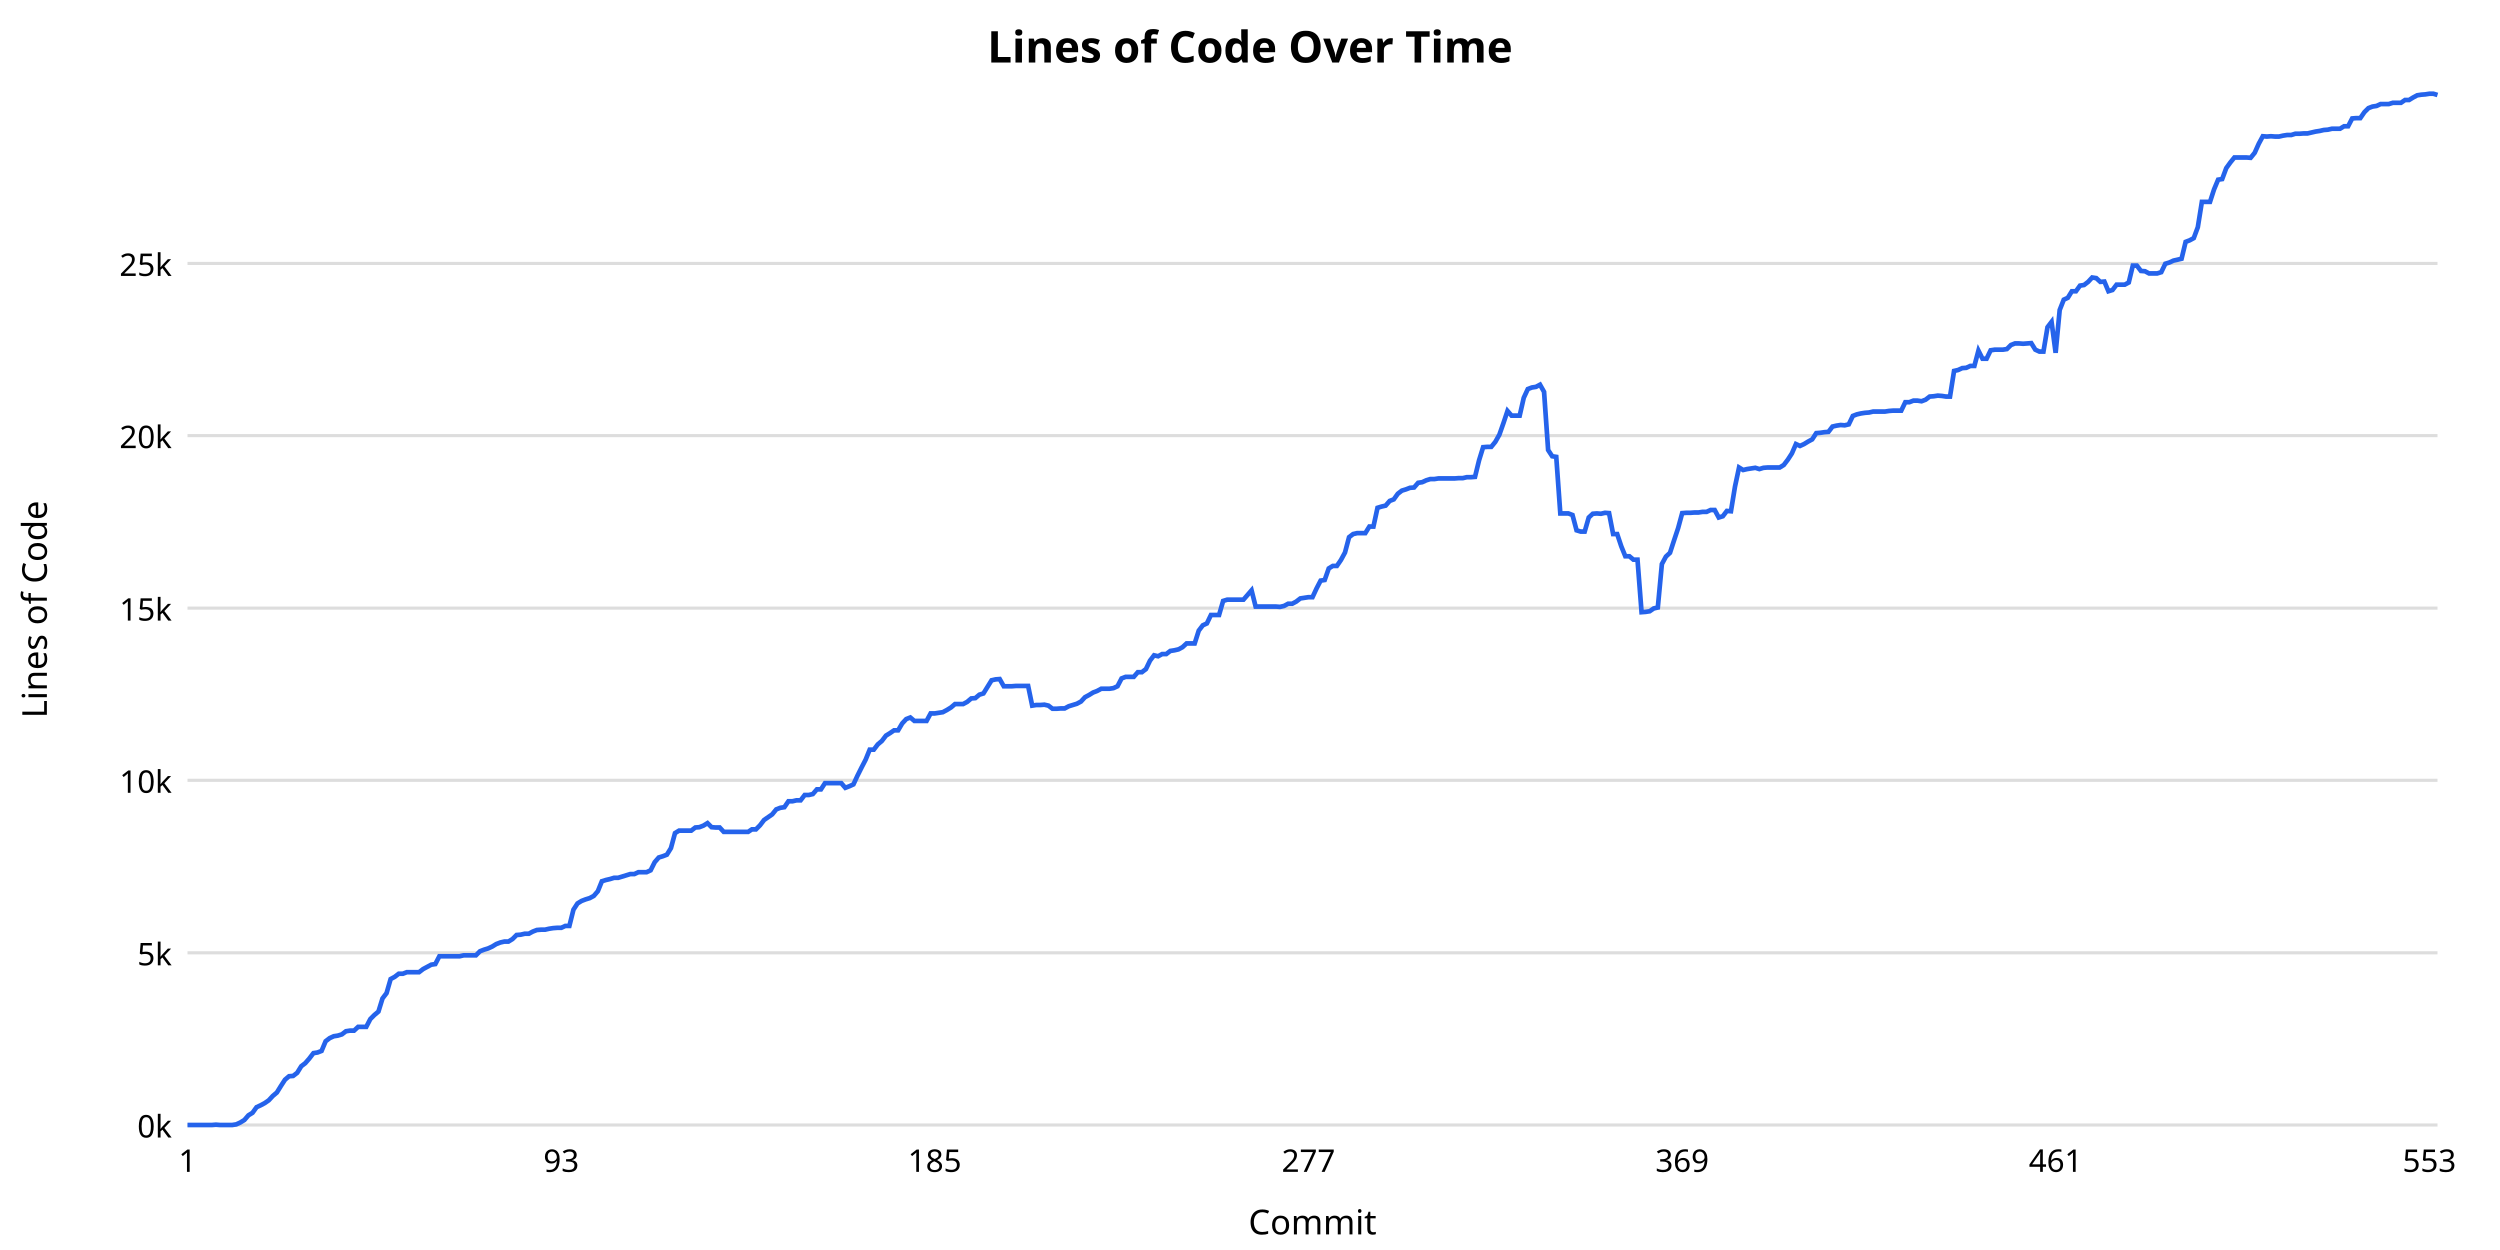
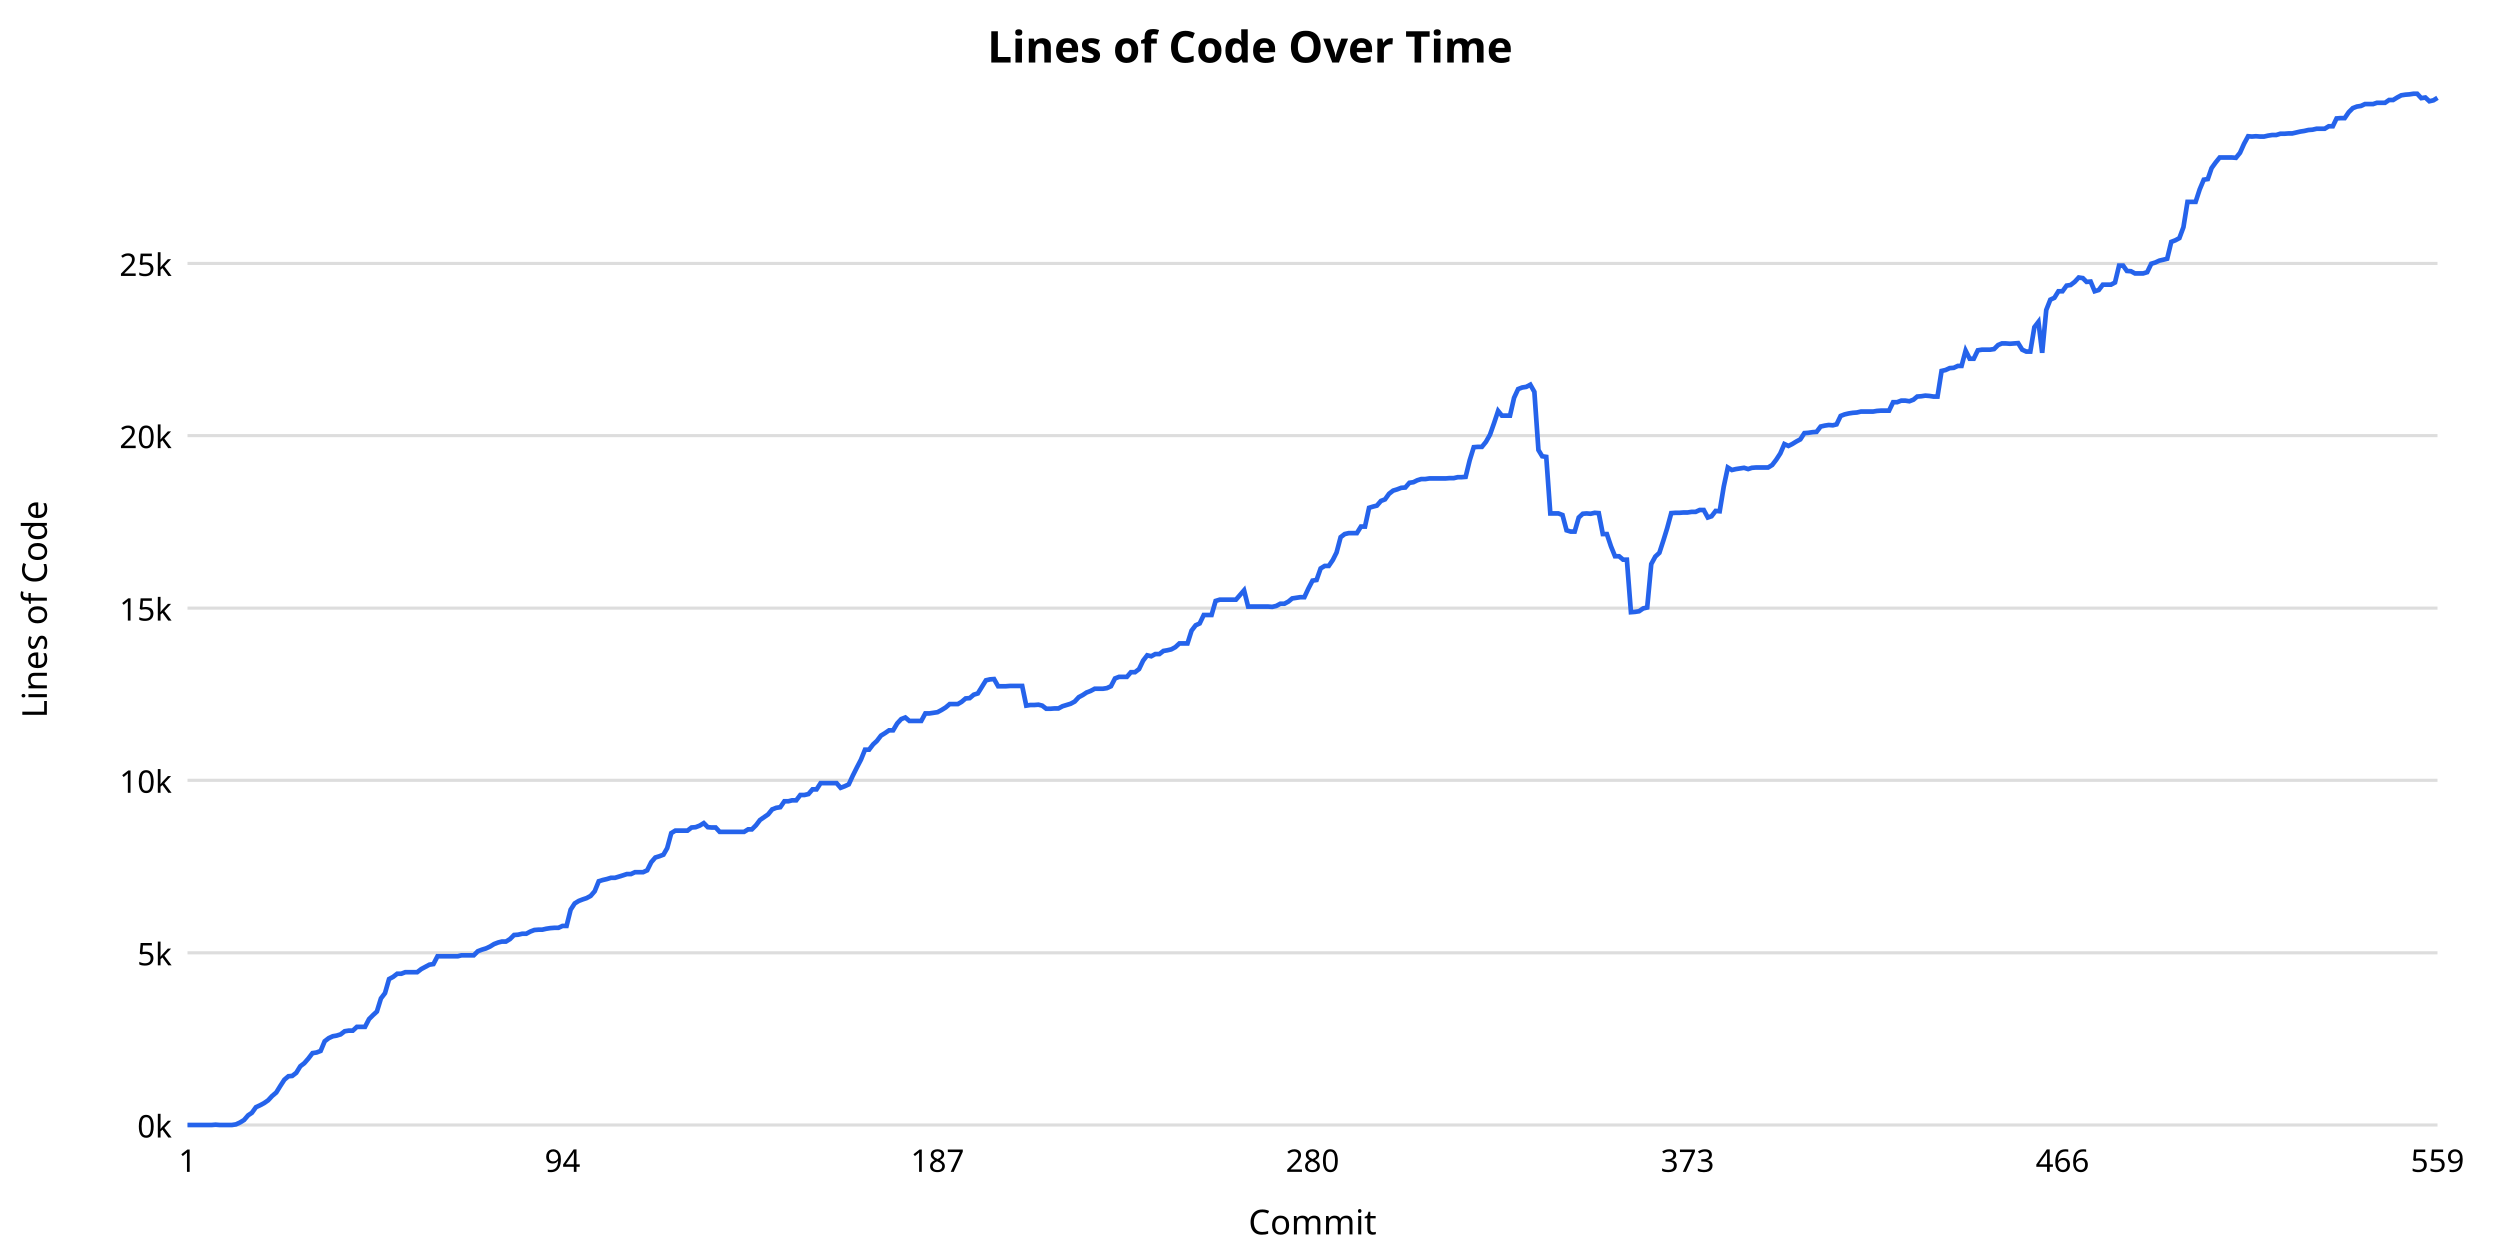
<svg xmlns="http://www.w3.org/2000/svg" width="800" height="400" style="background:#fff">
  <text x="400" y="20" font-family="sans-serif" font-size="14" text-anchor="middle" font-weight="bold">Lines of Code Over Time</text>
  <text x="420" y="395" font-family="sans-serif" font-size="11" text-anchor="middle">Commit</text>
  <text x="15" y="195" font-family="sans-serif" font-size="11" text-anchor="middle" transform="rotate(-90,15,195)">Lines of Code</text>
  <line x1="60" y1="360.0" x2="780" y2="360.0" stroke="#ddd" />
  <text x="55" y="364.0" font-family="sans-serif" font-size="10" text-anchor="end">0k</text>
  <line x1="60" y1="304.9" x2="780" y2="304.9" stroke="#ddd" />
  <text x="55" y="308.9" font-family="sans-serif" font-size="10" text-anchor="end">5k</text>
  <line x1="60" y1="249.7" x2="780" y2="249.7" stroke="#ddd" />
  <text x="55" y="253.7" font-family="sans-serif" font-size="10" text-anchor="end">10k</text>
  <line x1="60" y1="194.6" x2="780" y2="194.6" stroke="#ddd" />
  <text x="55" y="198.6" font-family="sans-serif" font-size="10" text-anchor="end">15k</text>
  <line x1="60" y1="139.4" x2="780" y2="139.4" stroke="#ddd" />
  <text x="55" y="143.4" font-family="sans-serif" font-size="10" text-anchor="end">20k</text>
  <line x1="60" y1="84.3" x2="780" y2="84.3" stroke="#ddd" />
  <text x="55" y="88.3" font-family="sans-serif" font-size="10" text-anchor="end">25k</text>
  <text x="60.0" y="375" font-family="sans-serif" font-size="10" text-anchor="middle">1</text>
-   <text x="179.6" y="375" font-family="sans-serif" font-size="10" text-anchor="middle">93</text>
-   <text x="299.1" y="375" font-family="sans-serif" font-size="10" text-anchor="middle">185</text>
-   <text x="418.7" y="375" font-family="sans-serif" font-size="10" text-anchor="middle">277</text>
-   <text x="538.3" y="375" font-family="sans-serif" font-size="10" text-anchor="middle">369</text>
-   <text x="657.8" y="375" font-family="sans-serif" font-size="10" text-anchor="middle">461</text>
-   <text x="777.4" y="375" font-family="sans-serif" font-size="10" text-anchor="middle">553</text>
-   <polyline fill="none" stroke="#2563eb" stroke-width="1.5" points="60.0,360.0 61.3,360.0 62.6,360.0 63.9,360.0 65.2,360.0 66.5,360.0 67.8,360.0 69.1,359.9 70.4,360.0 71.7,360.0 73.0,360.0 74.3,360.0 75.6,359.8 76.9,359.2 78.2,358.4 79.5,356.9 80.8,356.1 82.1,354.3 83.4,353.7 84.7,353.0 86.0,352.1 87.3,350.7 88.6,349.6 89.9,347.5 91.2,345.5 92.5,344.4 93.8,344.3 95.1,343.3 96.4,341.2 97.7,340.2 99.0,338.7 100.3,337.0 101.6,336.8 102.9,336.3 104.2,333.2 105.5,332.2 106.8,331.6 108.1,331.4 109.4,331.0 110.7,330.0 112.0,329.8 113.3,329.8 114.6,328.6 115.9,328.6 117.2,328.6 118.5,326.1 119.8,324.8 121.1,323.7 122.4,319.5 123.7,317.8 125.0,313.3 126.3,312.6 127.6,311.6 128.9,311.6 130.2,311.1 131.5,311.1 132.8,311.1 134.1,311.1 135.4,310.1 136.7,309.4 138.0,308.7 139.3,308.5 140.6,306.0 141.9,306.0 143.2,306.0 144.5,306.0 145.8,306.0 147.1,306.0 148.4,305.7 149.7,305.7 151.0,305.7 152.3,305.7 153.6,304.4 154.9,303.9 156.2,303.5 157.5,302.9 158.8,302.1 160.1,301.6 161.4,301.3 162.7,301.3 164.0,300.5 165.3,299.2 166.6,299.1 167.9,298.8 169.2,298.8 170.5,298.1 171.8,297.6 173.1,297.5 174.4,297.5 175.7,297.2 177.0,297.0 178.3,296.9 179.6,296.9 180.9,296.3 182.2,296.3 183.5,291.1 184.8,289.1 186.1,288.3 187.4,287.8 188.7,287.4 190.0,286.7 191.3,285.2 192.6,282.0 193.9,281.6 195.2,281.3 196.5,280.9 197.8,280.9 199.1,280.5 200.4,280.1 201.7,279.7 203.0,279.7 204.3,279.1 205.6,279.1 206.9,279.1 208.2,278.5 209.5,275.9 210.8,274.4 212.1,274.0 213.4,273.5 214.7,271.4 216.0,266.6 217.3,265.8 218.6,265.8 219.9,265.8 221.2,265.8 222.5,264.8 223.8,264.7 225.1,264.2 226.4,263.4 227.7,264.7 229.0,264.8 230.3,264.8 231.6,266.2 232.9,266.2 234.2,266.2 235.5,266.2 236.8,266.2 238.1,266.2 239.4,266.2 240.6,265.4 241.9,265.4 243.2,264.1 244.5,262.4 245.8,261.5 247.1,260.6 248.4,259.0 249.7,258.5 251.0,258.3 252.3,256.4 253.6,256.4 254.9,256.1 256.2,256.1 257.5,254.4 258.8,254.4 260.1,254.1 261.4,252.6 262.7,252.6 264.0,250.6 265.3,250.6 266.6,250.6 267.9,250.6 269.2,250.6 270.5,252.1 271.8,251.6 273.1,251.0 274.4,248.2 275.7,245.6 277.0,243.1 278.3,239.9 279.6,239.9 280.9,238.2 282.2,237.1 283.5,235.4 284.8,234.6 286.1,233.7 287.4,233.7 288.7,231.5 290.0,230.1 291.3,229.6 292.6,230.7 293.9,230.7 295.2,230.7 296.5,230.7 297.8,228.3 299.1,228.3 300.4,228.1 301.7,227.9 303.0,227.2 304.3,226.4 305.6,225.3 306.9,225.3 308.2,225.3 309.5,224.6 310.8,223.5 312.1,223.4 313.4,222.3 314.7,221.9 316.0,219.8 317.3,217.7 318.6,217.4 319.9,217.3 321.2,219.6 322.5,219.6 323.8,219.6 325.1,219.5 326.4,219.5 327.7,219.5 329.0,219.5 330.3,225.8 331.6,225.6 332.9,225.6 334.2,225.5 335.5,225.8 336.8,226.8 338.1,226.8 339.4,226.7 340.7,226.7 342.0,226.0 343.3,225.6 344.6,225.2 345.9,224.5 347.2,223.1 348.5,222.4 349.8,221.6 351.1,221.1 352.4,220.4 353.7,220.4 355.0,220.4 356.3,220.2 357.6,219.6 358.9,217.1 360.2,216.6 361.5,216.6 362.8,216.6 364.1,215.1 365.4,215.1 366.7,214.1 368.0,211.4 369.3,209.7 370.6,210.0 371.9,209.3 373.2,209.3 374.5,208.3 375.8,208.1 377.1,207.8 378.4,207.1 379.7,205.9 381.0,205.9 382.3,205.9 383.6,201.8 384.9,200.1 386.2,199.5 387.5,196.8 388.8,196.8 390.1,196.8 391.4,192.3 392.7,191.9 394.0,191.9 395.3,191.9 396.6,191.9 397.9,191.9 399.2,190.4 400.5,188.9 401.8,194.1 403.1,194.1 404.4,194.1 405.7,194.1 407.0,194.1 408.3,194.1 409.6,194.2 410.9,193.9 412.2,193.2 413.5,193.2 414.8,192.5 416.1,191.5 417.4,191.3 418.7,191.1 420.0,191.1 421.3,188.3 422.6,185.8 423.9,185.6 425.2,181.9 426.5,181.1 427.8,181.1 429.1,179.2 430.4,176.8 431.7,171.9 433.0,170.9 434.3,170.6 435.6,170.6 436.9,170.6 438.2,168.5 439.5,168.5 440.8,162.5 442.1,162.1 443.4,161.8 444.7,160.3 446.0,159.8 447.3,158.0 448.6,157.0 449.9,156.6 451.2,156.1 452.5,156.0 453.8,154.5 455.1,154.3 456.4,153.7 457.7,153.3 459.0,153.3 460.3,153.1 461.6,153.1 462.9,153.1 464.2,153.1 465.5,153.1 466.8,153.0 468.1,153.0 469.4,152.7 470.7,152.7 472.0,152.6 473.3,147.3 474.6,143.1 475.9,143.0 477.2,143.0 478.5,141.4 479.8,139.1 481.1,135.4 482.4,131.5 483.7,133.0 485.0,133.0 486.3,133.0 487.6,127.3 488.9,124.5 490.2,124.0 491.5,123.8 492.8,123.1 494.1,125.4 495.4,144.0 496.7,146.0 498.0,146.2 499.3,164.3 500.6,164.3 501.9,164.3 503.2,164.8 504.5,169.7 505.8,170.1 507.1,170.1 508.4,165.6 509.7,164.4 511.0,164.3 512.3,164.4 513.6,164.1 514.9,164.2 516.2,170.9 517.5,170.9 518.8,174.8 520.1,178.0 521.4,178.0 522.7,179.1 524.0,179.1 525.3,195.9 526.6,195.8 527.9,195.6 529.2,194.7 530.5,194.4 531.8,180.5 533.1,178.1 534.4,176.9 535.7,172.9 537.0,169.0 538.3,164.2 539.6,164.1 540.9,164.1 542.2,164.0 543.5,164.0 544.8,163.8 546.1,163.8 547.4,163.2 548.7,163.2 550.0,165.6 551.3,165.2 552.6,163.5 553.9,163.6 555.2,155.7 556.5,149.6 557.8,150.4 559.1,150.1 560.4,149.9 561.7,149.7 563.0,150.1 564.3,149.7 565.6,149.6 566.9,149.6 568.2,149.6 569.5,149.6 570.8,148.8 572.1,147.1 573.4,145.1 574.7,142.1 576.0,142.7 577.3,142.1 578.6,141.3 579.9,140.6 581.2,138.6 582.5,138.5 583.8,138.3 585.1,138.2 586.4,136.5 587.7,136.2 589.0,136.0 590.3,136.1 591.6,135.8 592.9,133.1 594.2,132.6 595.5,132.3 596.8,132.1 598.1,132.0 599.4,131.7 600.6,131.7 601.9,131.7 603.2,131.7 604.5,131.5 605.8,131.4 607.1,131.4 608.4,131.4 609.7,128.7 611.0,128.7 612.3,128.2 613.6,128.2 614.9,128.4 616.2,127.9 617.5,126.9 618.8,126.8 620.1,126.6 621.4,126.7 622.7,126.9 624.0,126.9 625.3,118.7 626.6,118.4 627.9,117.8 629.2,117.7 630.5,117.1 631.8,117.1 633.1,112.2 634.4,114.8 635.7,114.8 637.0,112.1 638.3,111.9 639.6,111.9 640.9,111.9 642.2,111.7 643.5,110.4 644.8,109.9 646.1,109.9 647.4,110.0 648.7,109.9 650.0,109.8 651.3,111.9 652.6,112.5 653.9,112.5 655.2,104.7 656.5,103.0 657.8,112.9 659.1,99.2 660.4,95.9 661.7,95.3 663.0,93.2 664.3,93.2 665.6,91.4 666.9,91.2 668.2,90.2 669.5,88.8 670.8,89.0 672.1,90.2 673.4,90.1 674.7,93.2 676.0,92.8 677.3,91.1 678.6,91.1 679.9,91.1 681.2,90.4 682.5,85.0 683.8,85.0 685.1,86.7 686.4,86.8 687.7,87.5 689.0,87.5 690.3,87.5 691.6,87.1 692.9,84.4 694.2,84.0 695.5,83.4 696.8,83.1 698.1,82.8 699.4,77.4 700.7,76.9 702.0,76.2 703.3,72.7 704.6,64.6 705.9,64.6 707.2,64.6 708.5,60.6 709.8,57.5 711.1,57.3 712.4,53.8 713.7,52.0 715.0,50.4 716.3,50.4 717.6,50.4 718.9,50.4 720.2,50.5 721.5,48.9 722.8,46.0 724.1,43.6 725.4,43.7 726.7,43.6 728.0,43.7 729.3,43.7 730.6,43.4 731.9,43.2 733.2,43.2 734.5,42.8 735.8,42.8 737.1,42.7 738.4,42.7 739.7,42.4 741.0,42.1 742.3,41.9 743.6,41.6 744.9,41.5 746.2,41.2 747.5,41.2 748.8,41.2 750.1,40.4 751.4,40.4 752.7,37.9 754.0,37.8 755.3,37.8 756.6,35.9 757.9,34.6 759.2,34.1 760.5,33.9 761.8,33.3 763.1,33.3 764.4,33.3 765.7,32.9 767.0,32.9 768.3,32.9 769.6,32.0 770.9,32.0 772.2,31.2 773.5,30.5 774.8,30.3 776.1,30.2 777.4,30.0 778.7,30.0 780.0,30.4 " />
+   <text x="180.0" y="375" font-family="sans-serif" font-size="10" text-anchor="middle">94</text>
+   <text x="300.0" y="375" font-family="sans-serif" font-size="10" text-anchor="middle">187</text>
+   <text x="420.0" y="375" font-family="sans-serif" font-size="10" text-anchor="middle">280</text>
+   <text x="540.0" y="375" font-family="sans-serif" font-size="10" text-anchor="middle">373</text>
+   <text x="660.0" y="375" font-family="sans-serif" font-size="10" text-anchor="middle">466</text>
+   <text x="780.0" y="375" font-family="sans-serif" font-size="10" text-anchor="middle">559</text>
+   <polyline fill="none" stroke="#2563eb" stroke-width="1.5" points="60.0,360.0 61.3,360.0 62.6,360.0 63.9,360.0 65.2,360.0 66.5,360.0 67.7,360.0 69.0,359.9 70.3,360.0 71.6,360.0 72.9,360.0 74.2,360.0 75.5,359.8 76.8,359.2 78.1,358.4 79.4,356.9 80.6,356.1 81.9,354.3 83.2,353.7 84.5,353.0 85.8,352.1 87.1,350.7 88.4,349.6 89.7,347.5 91.0,345.5 92.3,344.4 93.5,344.3 94.8,343.3 96.1,341.2 97.4,340.2 98.7,338.7 100.0,337.0 101.3,336.8 102.6,336.3 103.9,333.2 105.2,332.2 106.5,331.6 107.7,331.4 109.0,331.0 110.3,330.0 111.6,329.8 112.9,329.8 114.2,328.6 115.5,328.6 116.8,328.6 118.1,326.1 119.4,324.8 120.6,323.7 121.9,319.5 123.2,317.8 124.5,313.3 125.8,312.6 127.1,311.6 128.4,311.6 129.7,311.1 131.0,311.1 132.3,311.1 133.5,311.1 134.8,310.1 136.1,309.4 137.4,308.7 138.7,308.5 140.0,306.0 141.3,306.0 142.6,306.0 143.9,306.0 145.2,306.0 146.5,306.0 147.7,305.7 149.0,305.7 150.3,305.7 151.6,305.7 152.9,304.4 154.2,303.9 155.5,303.5 156.8,302.9 158.1,302.1 159.4,301.6 160.6,301.3 161.9,301.3 163.2,300.5 164.5,299.2 165.8,299.1 167.1,298.8 168.4,298.8 169.7,298.1 171.0,297.6 172.3,297.5 173.5,297.5 174.8,297.2 176.1,297.0 177.4,296.9 178.7,296.9 180.0,296.3 181.3,296.3 182.6,291.1 183.9,289.1 185.2,288.3 186.5,287.8 187.7,287.4 189.0,286.7 190.3,285.2 191.6,282.0 192.9,281.6 194.2,281.3 195.5,280.9 196.8,280.9 198.1,280.5 199.4,280.1 200.6,279.7 201.9,279.7 203.2,279.1 204.5,279.1 205.8,279.1 207.1,278.5 208.4,275.9 209.7,274.4 211.0,274.0 212.3,273.5 213.5,271.4 214.8,266.6 216.1,265.8 217.4,265.8 218.7,265.8 220.0,265.8 221.3,264.8 222.6,264.7 223.9,264.2 225.2,263.4 226.5,264.7 227.7,264.8 229.0,264.8 230.3,266.2 231.6,266.2 232.9,266.2 234.2,266.2 235.5,266.2 236.8,266.2 238.1,266.2 239.4,265.4 240.6,265.4 241.9,264.1 243.2,262.4 244.5,261.5 245.8,260.6 247.1,259.0 248.4,258.5 249.7,258.3 251.0,256.4 252.3,256.4 253.5,256.1 254.8,256.1 256.1,254.4 257.4,254.4 258.7,254.1 260.0,252.6 261.3,252.6 262.6,250.6 263.9,250.6 265.2,250.6 266.5,250.6 267.7,250.6 269.0,252.1 270.3,251.6 271.6,251.0 272.9,248.2 274.2,245.6 275.5,243.1 276.8,239.9 278.1,239.9 279.4,238.2 280.6,237.1 281.9,235.4 283.2,234.6 284.5,233.7 285.8,233.7 287.1,231.5 288.4,230.1 289.7,229.6 291.0,230.7 292.3,230.7 293.5,230.7 294.8,230.7 296.1,228.3 297.4,228.3 298.7,228.1 300.0,227.9 301.3,227.2 302.6,226.4 303.9,225.3 305.2,225.3 306.5,225.3 307.7,224.6 309.0,223.5 310.3,223.4 311.6,222.3 312.9,221.9 314.2,219.8 315.5,217.7 316.8,217.4 318.1,217.3 319.4,219.6 320.6,219.6 321.9,219.6 323.2,219.5 324.5,219.5 325.8,219.5 327.1,219.5 328.4,225.8 329.7,225.6 331.0,225.6 332.3,225.5 333.5,225.8 334.8,226.8 336.1,226.8 337.4,226.7 338.7,226.7 340.0,226.0 341.3,225.6 342.6,225.2 343.9,224.5 345.2,223.1 346.5,222.4 347.7,221.6 349.0,221.1 350.3,220.4 351.6,220.4 352.9,220.4 354.2,220.2 355.5,219.6 356.8,217.1 358.1,216.6 359.4,216.6 360.6,216.6 361.9,215.1 363.2,215.1 364.5,214.1 365.8,211.4 367.1,209.7 368.4,210.0 369.7,209.3 371.0,209.3 372.3,208.3 373.5,208.1 374.8,207.8 376.1,207.1 377.4,205.9 378.7,205.9 380.0,205.9 381.3,201.8 382.6,200.1 383.9,199.5 385.2,196.8 386.5,196.8 387.7,196.8 389.0,192.3 390.3,191.9 391.6,191.9 392.9,191.9 394.2,191.9 395.5,191.9 396.8,190.4 398.1,188.9 399.4,194.1 400.6,194.1 401.9,194.1 403.2,194.1 404.5,194.1 405.8,194.1 407.1,194.2 408.4,193.9 409.7,193.2 411.0,193.2 412.3,192.5 413.5,191.5 414.8,191.3 416.1,191.1 417.4,191.1 418.7,188.3 420.0,185.8 421.3,185.6 422.6,181.9 423.9,181.1 425.2,181.1 426.5,179.2 427.7,176.8 429.0,171.9 430.3,170.9 431.6,170.6 432.9,170.6 434.2,170.6 435.5,168.5 436.8,168.5 438.1,162.5 439.4,162.1 440.6,161.8 441.9,160.3 443.2,159.8 444.5,158.0 445.8,157.0 447.1,156.6 448.4,156.1 449.7,156.0 451.0,154.5 452.3,154.3 453.5,153.7 454.8,153.3 456.1,153.3 457.4,153.1 458.7,153.1 460.0,153.1 461.3,153.1 462.6,153.1 463.9,153.0 465.2,153.0 466.5,152.7 467.7,152.7 469.0,152.6 470.3,147.3 471.6,143.1 472.9,143.0 474.2,143.0 475.5,141.4 476.8,139.1 478.1,135.4 479.4,131.5 480.6,133.0 481.9,133.0 483.2,133.0 484.5,127.3 485.8,124.5 487.1,124.0 488.4,123.8 489.7,123.1 491.0,125.4 492.3,144.0 493.5,146.0 494.8,146.2 496.1,164.3 497.4,164.3 498.7,164.3 500.0,164.8 501.3,169.7 502.6,170.1 503.9,170.1 505.2,165.6 506.5,164.4 507.7,164.3 509.0,164.4 510.3,164.1 511.6,164.2 512.9,170.9 514.2,170.9 515.5,174.8 516.8,178.0 518.1,178.0 519.4,179.1 520.6,179.1 521.9,195.9 523.2,195.8 524.5,195.6 525.8,194.7 527.1,194.4 528.4,180.5 529.7,178.1 531.0,176.9 532.3,172.9 533.5,169.0 534.8,164.2 536.1,164.1 537.4,164.1 538.7,164.0 540.0,164.0 541.3,163.8 542.6,163.8 543.9,163.2 545.2,163.2 546.5,165.6 547.7,165.2 549.0,163.5 550.3,163.6 551.6,155.7 552.9,149.6 554.2,150.4 555.5,150.1 556.8,149.9 558.1,149.7 559.4,150.1 560.6,149.7 561.9,149.6 563.2,149.6 564.5,149.6 565.8,149.6 567.1,148.8 568.4,147.1 569.7,145.1 571.0,142.1 572.3,142.7 573.5,142.1 574.8,141.3 576.1,140.6 577.4,138.6 578.7,138.5 580.0,138.3 581.3,138.2 582.6,136.5 583.9,136.2 585.2,136.0 586.5,136.1 587.7,135.8 589.0,133.1 590.3,132.6 591.6,132.3 592.9,132.1 594.2,132.0 595.5,131.7 596.8,131.7 598.1,131.7 599.4,131.7 600.6,131.5 601.9,131.4 603.2,131.4 604.5,131.4 605.8,128.7 607.1,128.7 608.4,128.2 609.7,128.2 611.0,128.4 612.3,127.9 613.5,126.9 614.8,126.8 616.1,126.6 617.4,126.7 618.7,126.9 620.0,126.9 621.3,118.7 622.6,118.4 623.9,117.8 625.2,117.7 626.5,117.1 627.7,117.1 629.0,112.2 630.3,114.8 631.6,114.8 632.9,112.1 634.2,111.9 635.5,111.9 636.8,111.9 638.1,111.7 639.4,110.4 640.6,109.9 641.9,109.9 643.2,110.0 644.5,109.9 645.8,109.8 647.1,111.9 648.4,112.5 649.7,112.5 651.0,104.7 652.3,103.0 653.5,112.9 654.8,99.2 656.1,95.9 657.4,95.3 658.7,93.2 660.0,93.2 661.3,91.4 662.6,91.2 663.9,90.2 665.2,88.8 666.5,89.0 667.7,90.2 669.0,90.1 670.3,93.2 671.6,92.8 672.9,91.1 674.2,91.1 675.5,91.1 676.8,90.4 678.1,85.0 679.4,85.0 680.6,86.7 681.9,86.8 683.2,87.5 684.5,87.5 685.8,87.5 687.1,87.1 688.4,84.4 689.7,84.0 691.0,83.4 692.3,83.1 693.5,82.8 694.8,77.4 696.1,76.9 697.4,76.2 698.7,72.7 700.0,64.6 701.3,64.6 702.6,64.6 703.9,60.6 705.2,57.5 706.5,57.3 707.7,53.8 709.0,52.0 710.3,50.4 711.6,50.4 712.9,50.4 714.2,50.4 715.5,50.5 716.8,48.9 718.1,46.0 719.4,43.6 720.6,43.7 721.9,43.6 723.2,43.7 724.5,43.7 725.8,43.4 727.1,43.2 728.4,43.2 729.7,42.8 731.0,42.8 732.3,42.7 733.5,42.7 734.8,42.4 736.1,42.1 737.4,41.9 738.7,41.6 740.0,41.5 741.3,41.2 742.6,41.2 743.9,41.2 745.2,40.4 746.5,40.4 747.7,37.9 749.0,37.8 750.3,37.8 751.6,35.9 752.9,34.6 754.2,34.1 755.5,33.9 756.8,33.3 758.1,33.3 759.4,33.3 760.6,32.9 761.9,32.9 763.2,32.9 764.5,32.0 765.8,32.0 767.1,31.2 768.4,30.5 769.7,30.3 771.0,30.2 772.3,30.0 773.5,30.0 774.8,31.4 776.1,31.2 777.4,32.4 778.7,32.1 780.0,31.3 " />
</svg>
